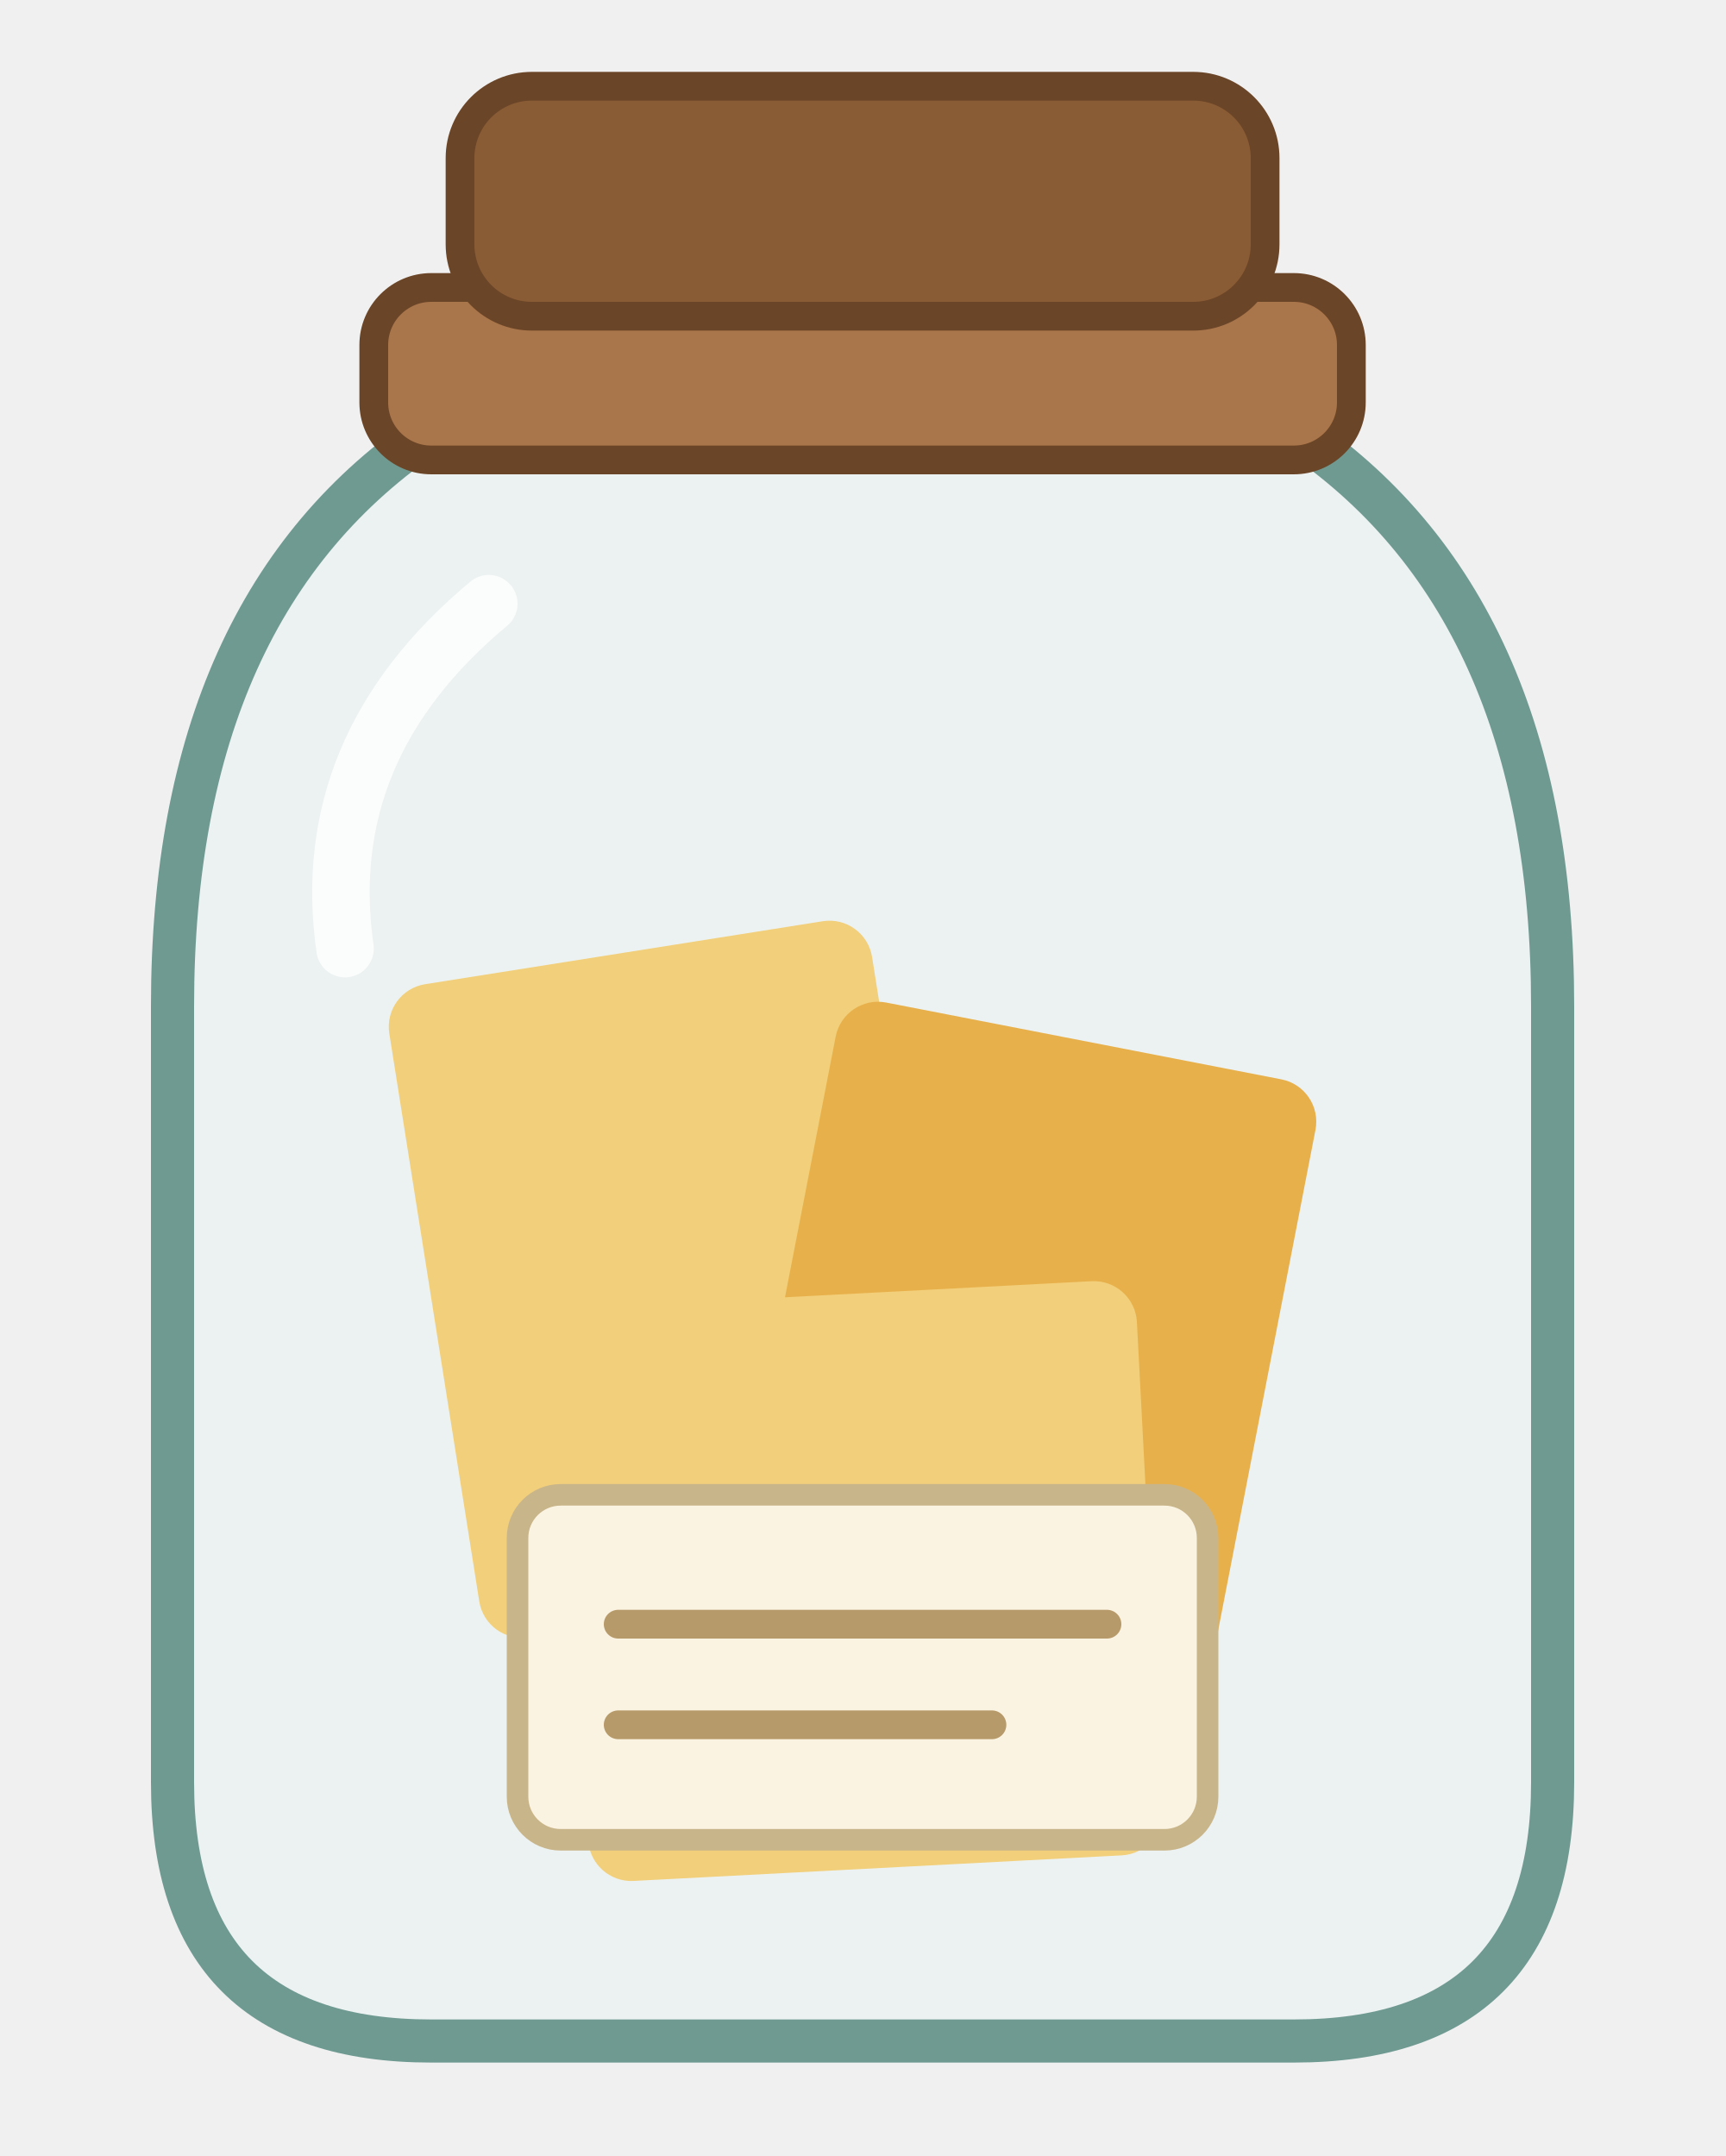
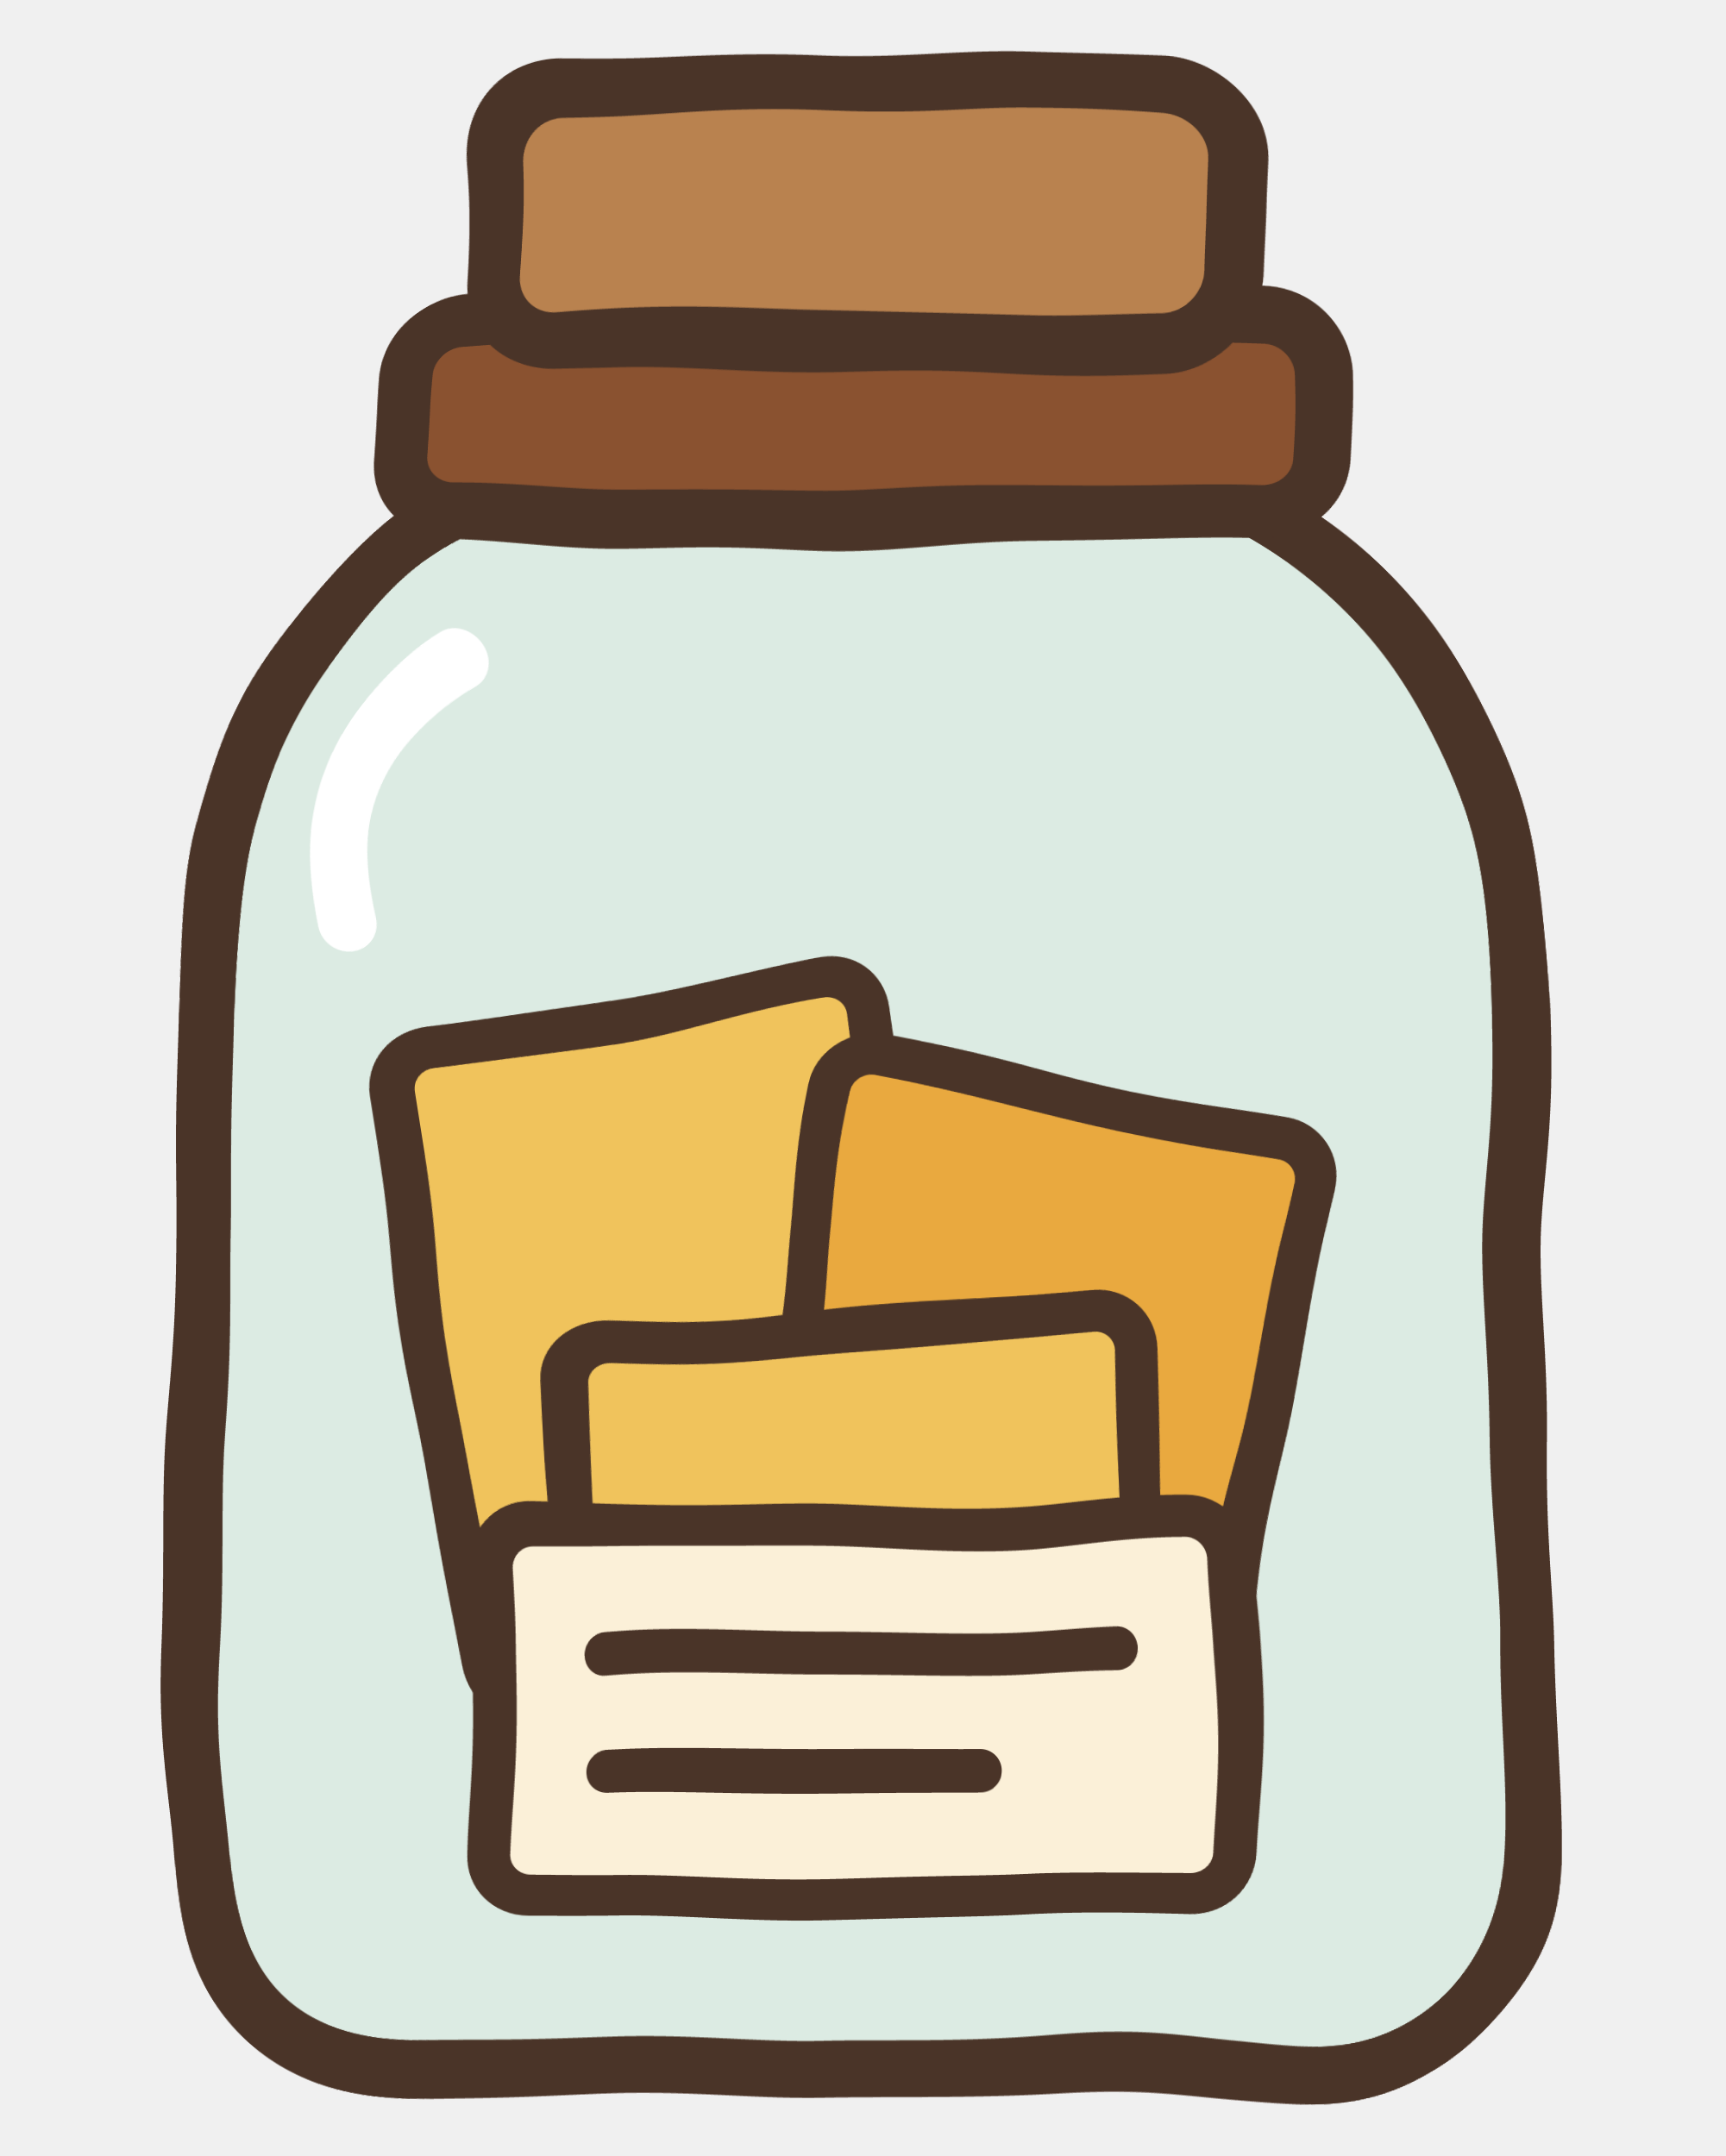
- <svg xmlns="http://www.w3.org/2000/svg" viewBox="0 0 120 150" width="120" height="150">
-   <path d="M30 30 H90 Q108 42 108 70 V124 Q108 142 90 142 H30 Q12 142 12 124 V70 Q12 42 30 30Z" fill="#eaf4f1" fill-opacity="0.6" />
-   <rect x="30" y="66" width="34" height="46" rx="3" fill="#f2cf7a" transform="rotate(-9 47 89)" />
-   <rect x="54" y="72" width="34" height="46" rx="3" fill="#e8b04a" transform="rotate(11 71 95)" />
-   <rect x="40" y="90" width="40" height="40" rx="3" fill="#f2cf7a" transform="rotate(-3 60 110)" />
-   <rect x="36" y="104" width="48" height="24" rx="3" fill="#fbf3e2" stroke="#c9b58a" stroke-width="1.5" />
-   <path d="M43 113 H77 M43 120 H69" stroke="#b79a6a" stroke-width="2" stroke-linecap="round" />
-   <path d="M30 30 H90 Q108 42 108 70 V124 Q108 142 90 142 H30 Q12 142 12 124 V70 Q12 42 30 30Z" fill="none" stroke="#6f9a92" stroke-width="3" />
-   <path d="M24 66 Q22 52 34 42" fill="none" stroke="#ffffff" stroke-opacity="0.8" stroke-width="4" stroke-linecap="round" />
-   <rect x="26" y="20" width="68" height="12" rx="4" fill="#a9754a" stroke="#6b4527" stroke-width="2" />
-   <rect x="32" y="6" width="56" height="16" rx="5" fill="#8a5c35" stroke="#6b4527" stroke-width="2" />
+ <svg xmlns="http://www.w3.org/2000/svg" viewBox="0 0 120 150" width="120" height="150" fill="none" stroke="#4a3428" stroke-width="4" stroke-linecap="round" stroke-linejoin="round">
+   <defs>
+     <filter id="hand" x="-6%" y="-6%" width="112%" height="112%">
+       <feTurbulence type="fractalNoise" baseFrequency="0.035" numOctaves="2" seed="4" result="n" />
+       <feDisplacementMap in="SourceGraphic" in2="n" scale="3" />
+     </filter>
+   </defs>
+   <g filter="url(#hand)">
+     <path d="M32 36 H88 Q106 46 106 72 V128 Q106 144 90 144 H30 Q14 144 14 128 V72 Q14 46 32 36Z" fill="#dcebe3" />
+     <rect x="30" y="70" width="34" height="46" rx="3" fill="#f0c35c" stroke-width="3" transform="rotate(-9 47 93)" />
+     <rect x="54" y="76" width="34" height="46" rx="3" fill="#e9a93f" stroke-width="3" transform="rotate(11 71 99)" />
+     <rect x="40" y="92" width="40" height="38" rx="3" fill="#f0c35c" stroke-width="3" transform="rotate(-3 60 111)" />
+     <rect x="34" y="106" width="52" height="26" rx="3" fill="#fbf0d8" stroke-width="3" />
+     <path d="M42 115 H78 M42 123 H68" stroke-width="3" />
+     <path d="M32 36 H88 Q106 46 106 72 V128 Q106 144 90 144 H30 Q14 144 14 128 V72 Q14 46 32 36Z" />
+     <path d="M24 64 Q22 52 32 46" stroke="#ffffff" stroke-width="4" />
+     <rect x="28" y="22" width="64" height="14" rx="4" fill="#8a5230" />
+     <rect x="34" y="6" width="52" height="18" rx="5" fill="#b9824f" />
+   </g>
</svg>
